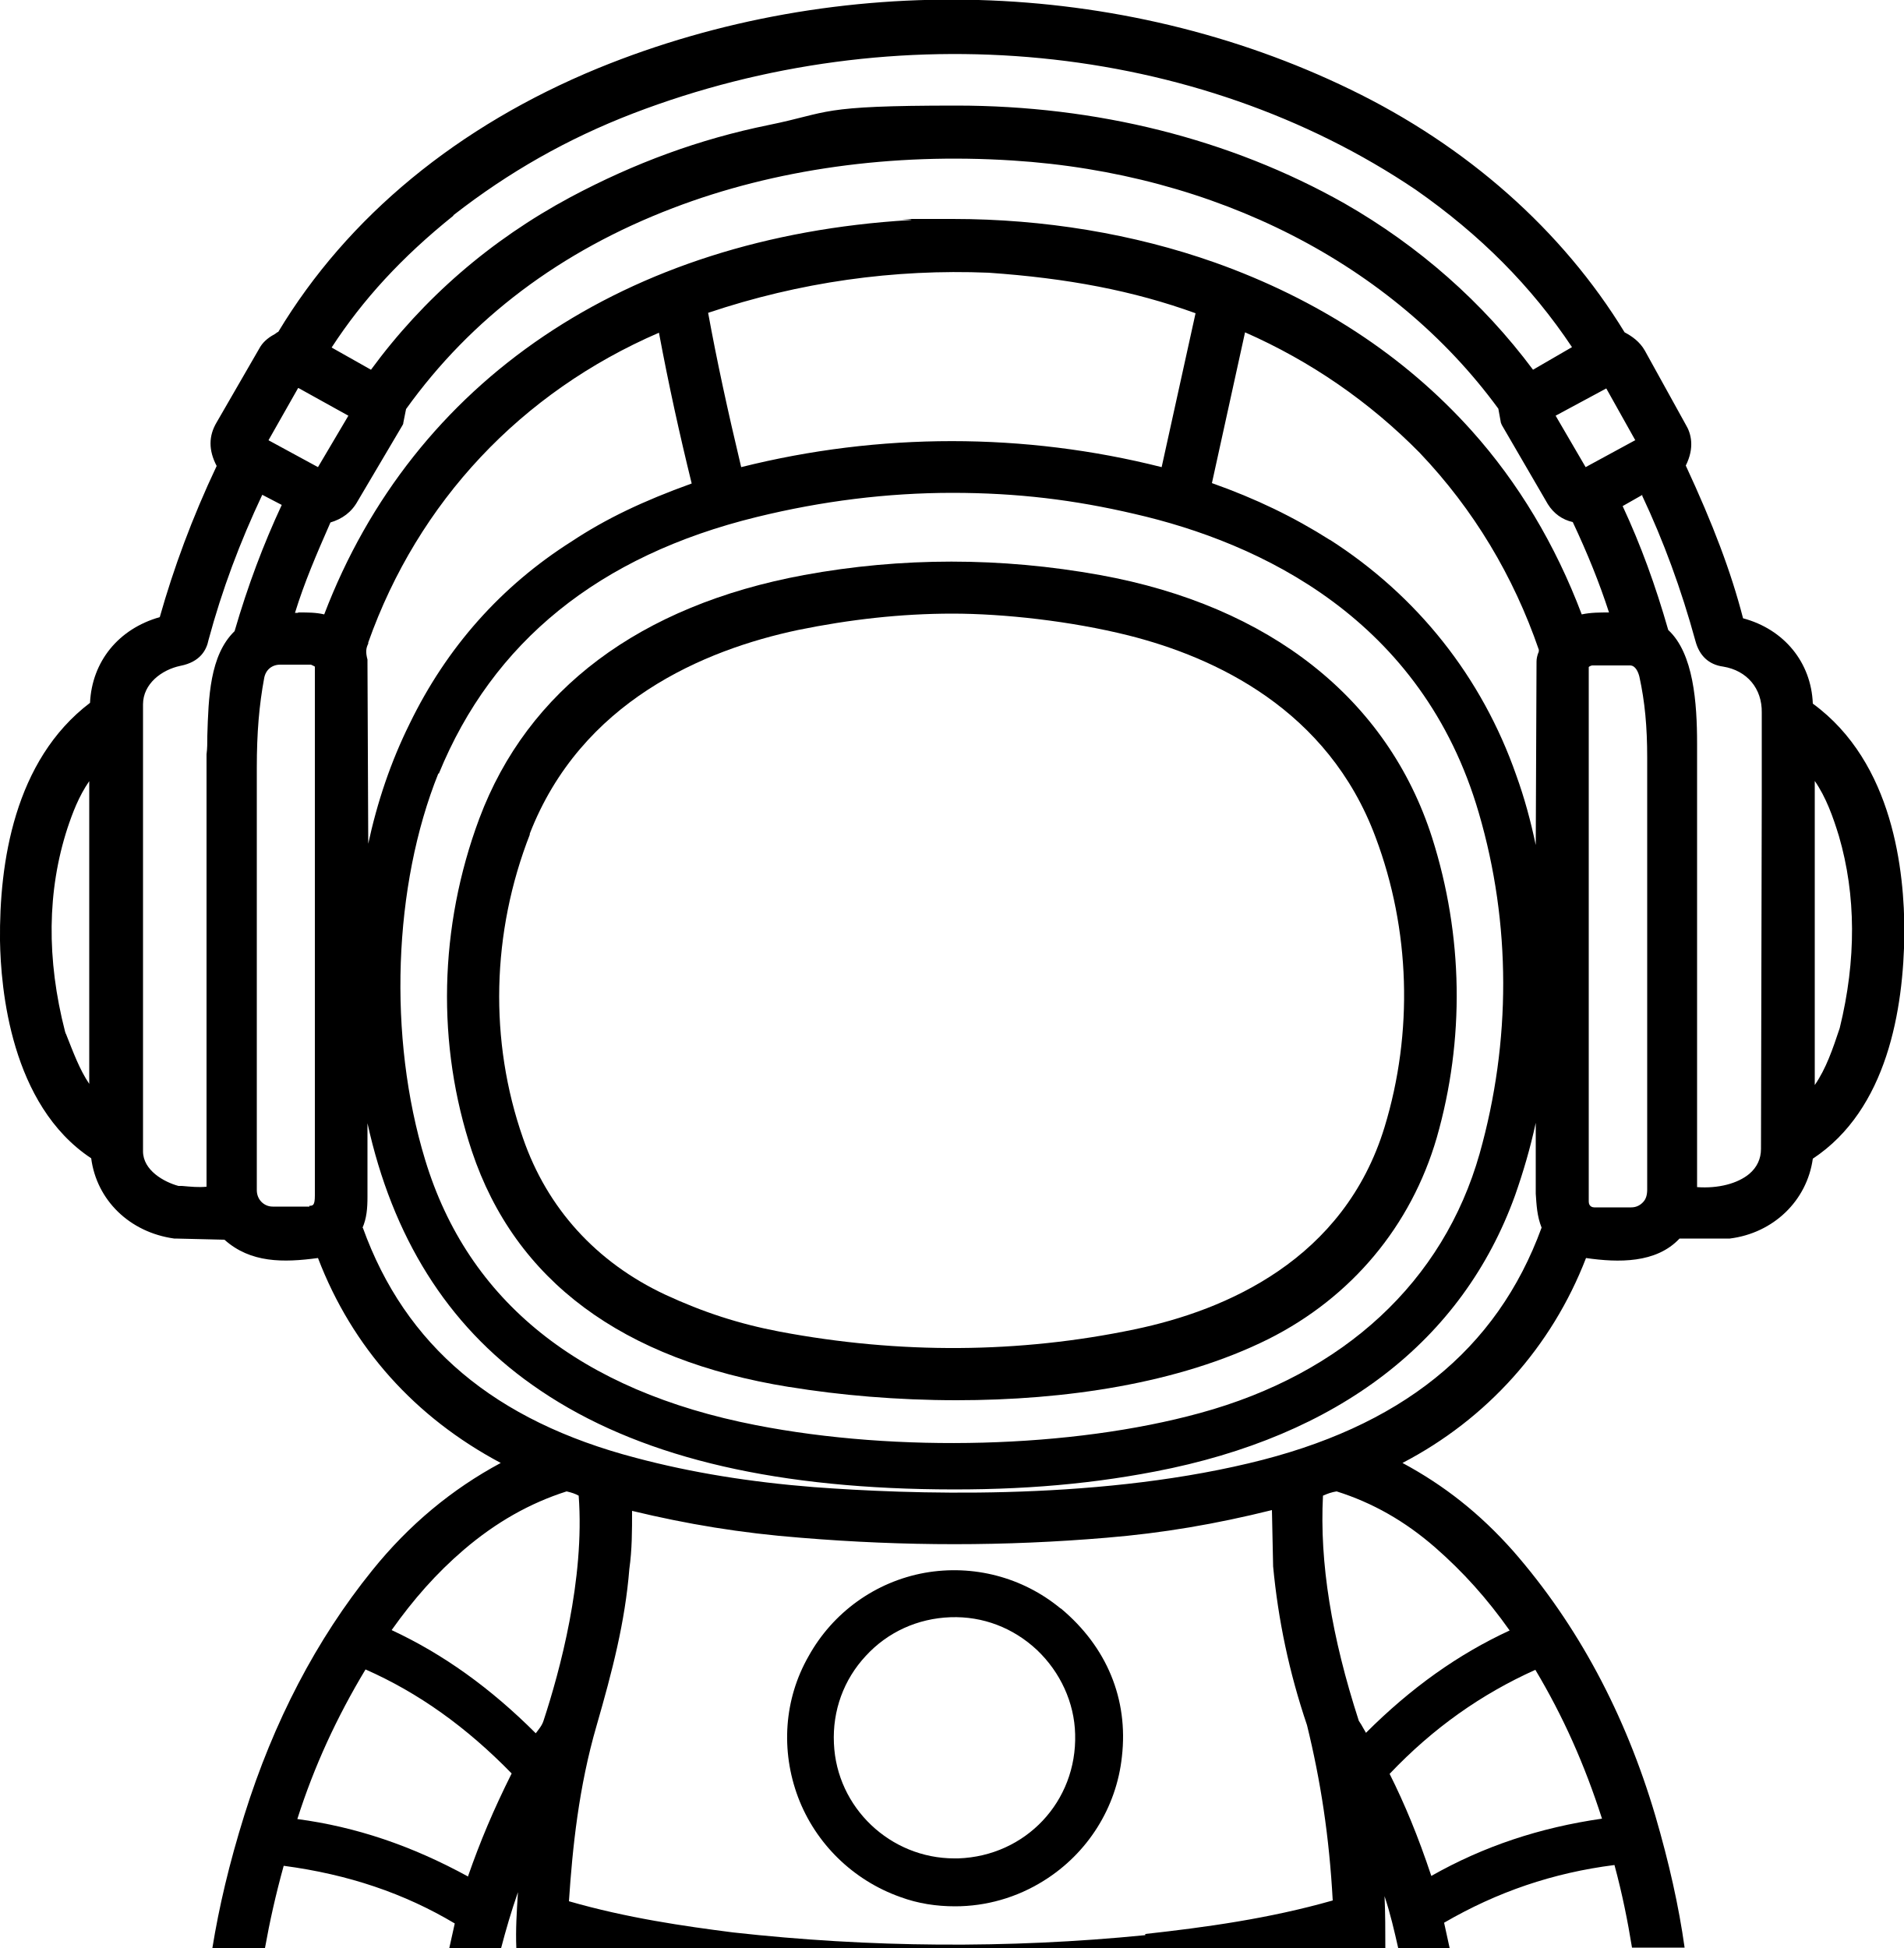
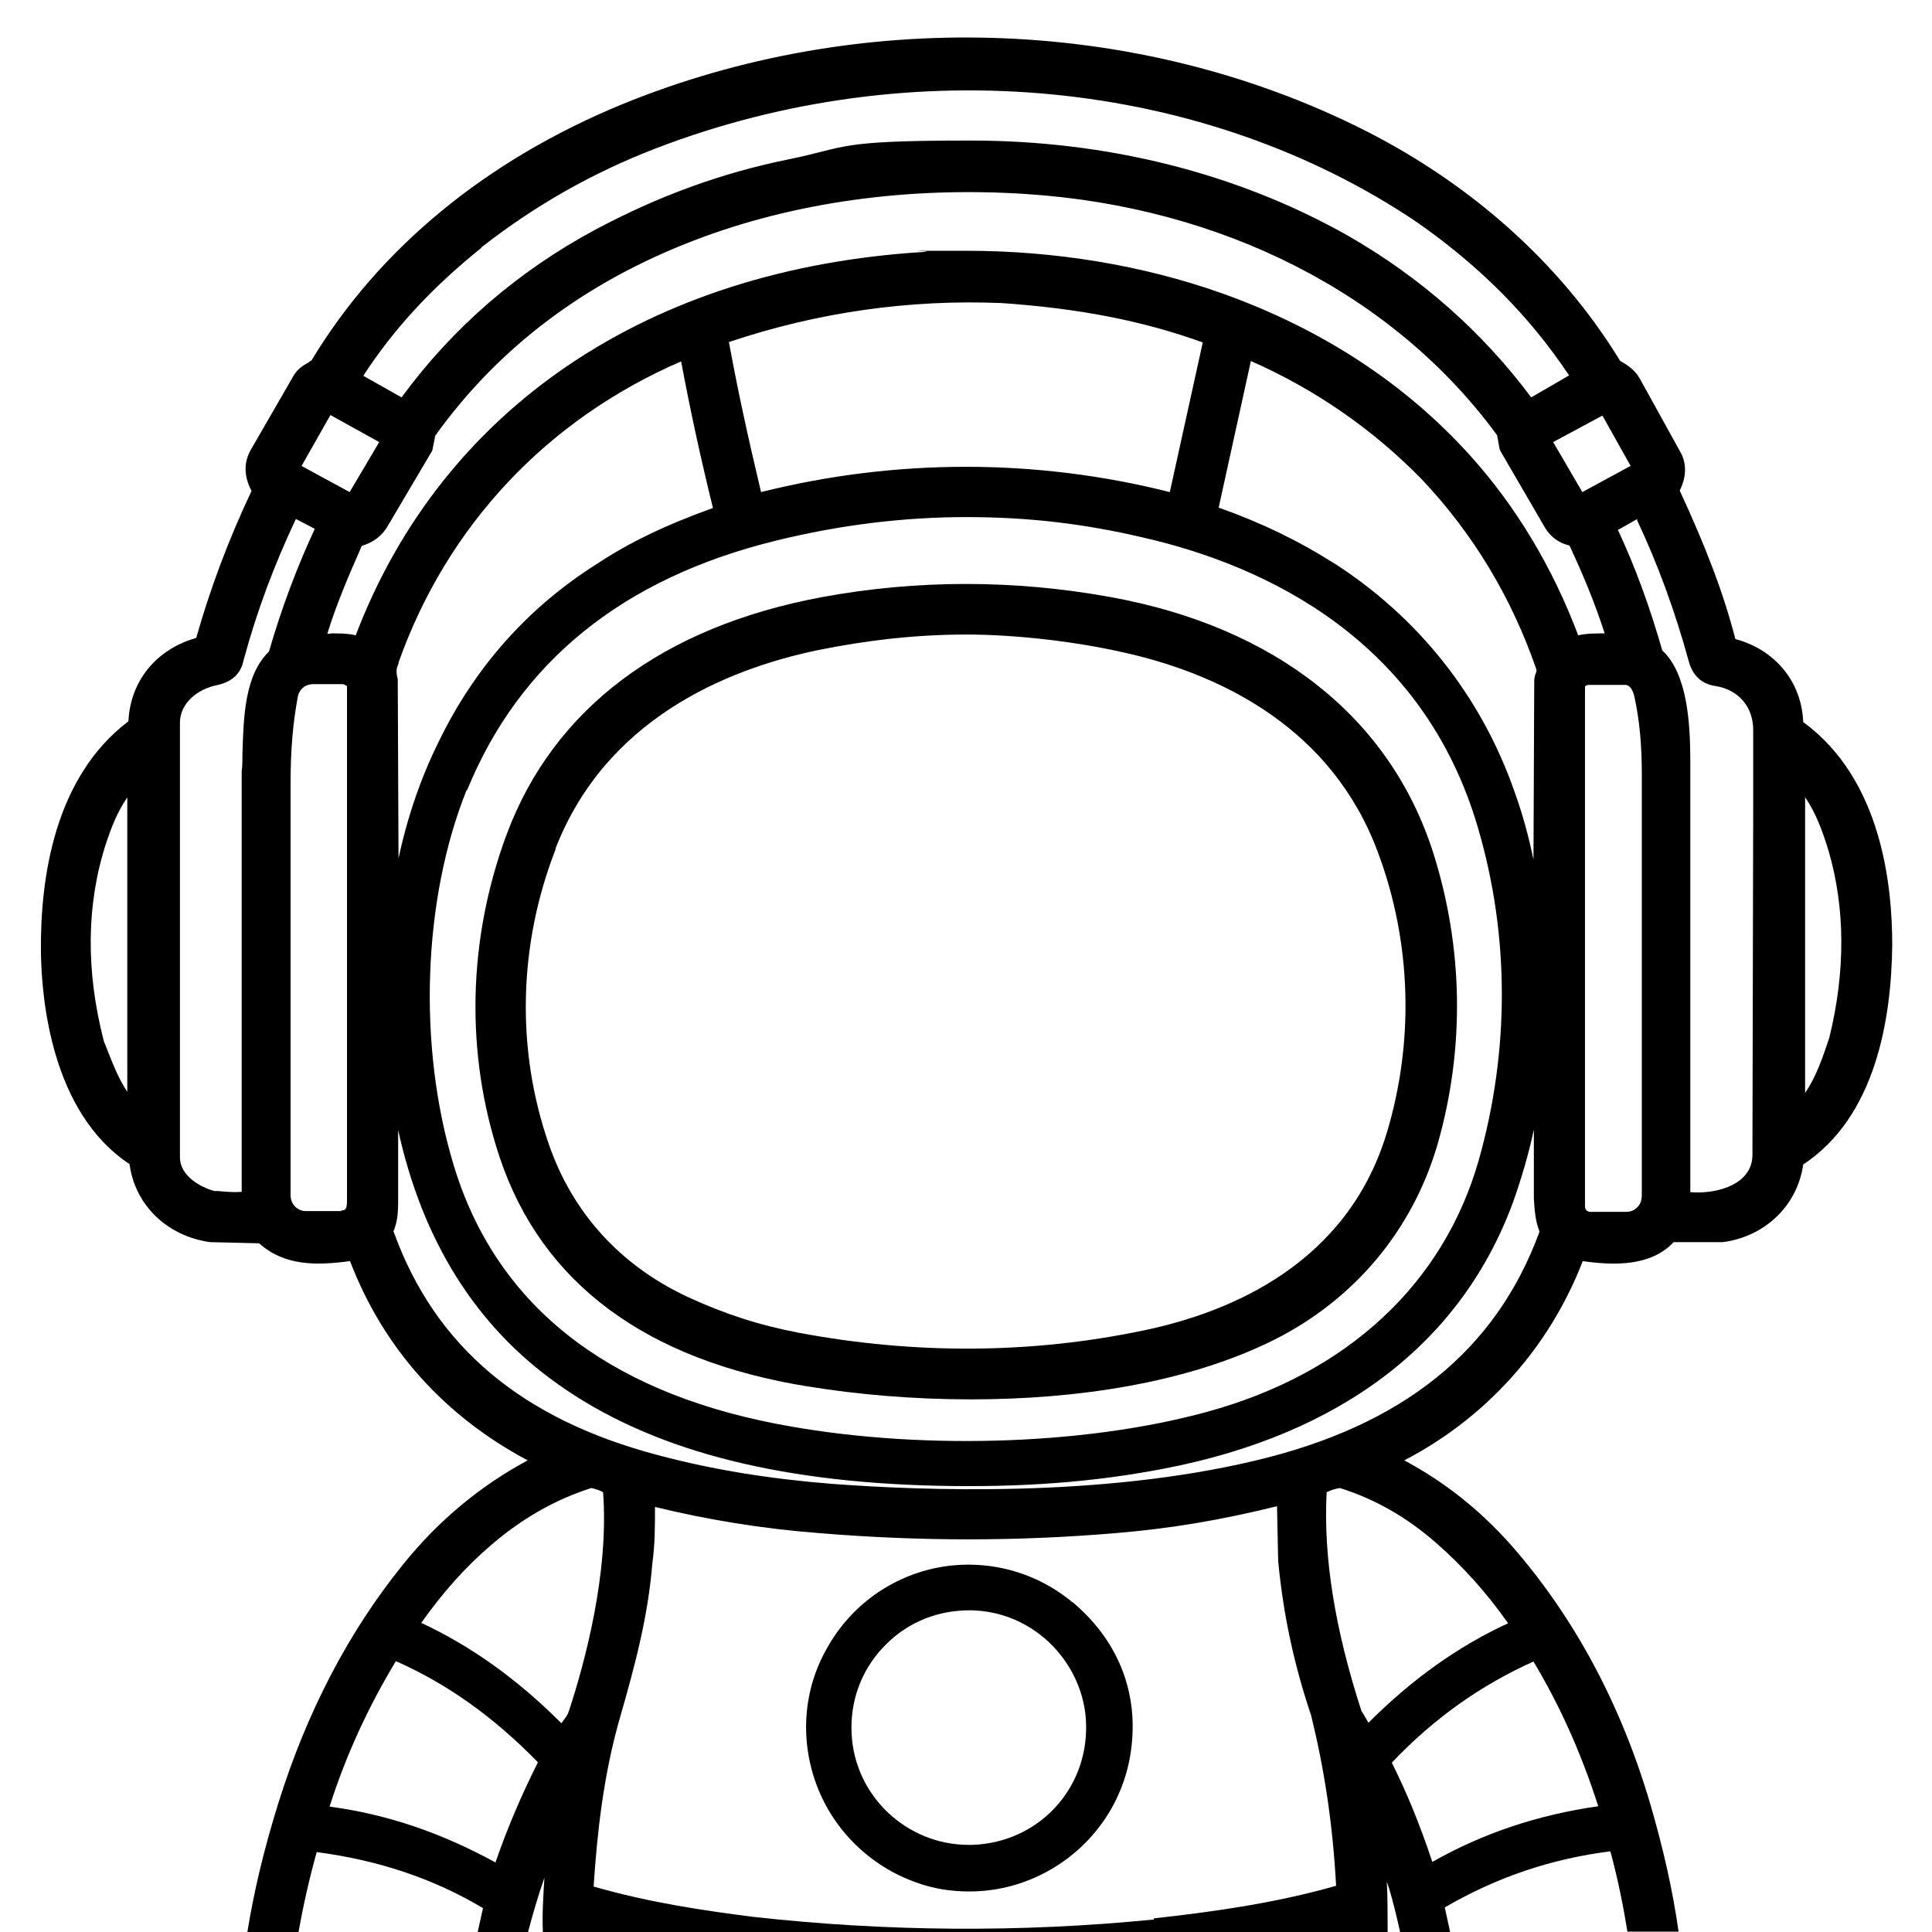
- <svg xmlns="http://www.w3.org/2000/svg" id="Capa_1" version="1.1" viewBox="0 0 488.5 500">
-   <path d="M370.6,493.5c13.6-7.9,27.9-12.8,43.7-14.8,2,7.4,3.4,14.4,4.5,21.2h13.5c-1.5-10.7-4-21.8-7.5-33.8-7.7-26.1-19.9-49-36.5-68-8.6-9.7-17.8-16.9-28.4-22.6,21.7-11.3,38.3-29.8,47.1-52.6,8.3,1.2,18,1.4,24-5h12.9c11.2-1.4,19.8-9.7,21.3-20.5,19.1-12.6,23.3-38.3,23.5-58,0-15.5-2.7-43.6-23.5-58.8-.4-10.6-7.4-19.1-17.9-21.9-3.1-12-7.7-24.1-14.7-39.2,2.3-4.6,1.4-8.2,0-10.5l-10.5-19c-1.3-2.3-3.3-3.7-5.2-4.7-16-26.2-40.4-47.8-70.3-62.3-59-28.7-131.2-30.8-193.1-5.5-36,14.8-64.3,38.1-82.1,67.7-.2,0-.5.3-.8.5-1.3.7-2.8,1.7-3.8,3.3l-11.2,19.4c-2.1,3.5-2.1,7.2,0,11.2-6.3,13.3-11.1,26.4-14.6,38.8-10.6,3-17.4,11.4-17.9,22C3.6,195.2-.2,221.6,0,241.4c.2,12.3,2.7,42.2,23.4,55.9,1.4,10.7,9.8,19,21.3,20.6h.3l12.6.3c6.7,6,15.1,5.9,24,4.7,8.8,23,24.9,40.9,46.9,52.6-12.5,6.7-23.6,15.9-33,27.6-14.3,17.7-25.3,38.8-32.8,62.8-3.9,12.5-6.5,23.6-8.2,34.1h13.5c1.2-6.7,2.7-13.5,4.8-21.1,16.6,2.2,31,7.1,43.9,14.8l-1.4,6.3h13.3c1.2-4.6,2.6-9.4,4.3-14.3v.2c-.3,4.8-.6,9.4-.4,14.1h223c0-4.4,0-8.8-.2-13.3,1.5,4.5,2.5,8.9,3.5,13.3h13.2l-1.4-6.4ZM465.6,200.3c3,4.3,4.8,9.4,6.3,14.3,4.4,15.1,4.5,31.8.2,49.3h0c-1.8,5.4-3.5,10.4-6.4,14.6v-78.1ZM16.9,265.4l-.2-.6c-4.8-18.6-4.6-36.2.6-52.2,1.3-3.9,2.9-8.2,5.6-12.1v77.7c-2.5-3.7-4.1-8.1-6-12.9h0ZM421.5,308.7c-.8.8-1.8,1.2-2.9,1.2h-9.5c-.4,0-1.4-.2-1.4-1.5v-137.2c.2-.2.7-.4.9-.4h9.7c1.4,0,2.1,1.7,2.4,2.9,1.4,6.4,2,12.8,2,20.8v110.8c0,1.4-.3,2.5-1.1,3.3h0ZM421.4,127.2c5.5,11.7,10,23.9,13.7,37.4,1,3.7,3.4,6,7.1,6.5,6.1,1,10,5.6,9.9,11.8v20.9l-.2,91.1c0,2.5-1,4.7-3,6.4-3,2.5-8,3.8-13.4,3.4v-113.8c0-10.5-.9-23.2-7.4-29.2-3.3-11.5-7-21.7-11.7-31.8l5.1-2.9h0ZM419.6,113l-12.7,6.9-7.7-13.2,13-7,7.5,13.4h0ZM116.4,55.2c14.1-11,29.2-19.6,46.1-26.1,67.5-25.9,144.5-18.4,200.8,19.6,16.6,11.6,29.7,24.8,40.1,40.4l-10,5.8c-12.9-17.3-29.2-31.7-48.4-42.7h0c-29.4-16.6-63.7-25.1-99.6-25.1s-32,1.7-48.2,5c-17.7,3.6-34.3,9.7-50.8,18.5-20.5,11-37.7,25.9-51.2,44.3l-10.1-5.7c8-12.3,18-23.2,31.2-33.8h0ZM76.6,99.6l12.8,7.1-7.8,13.2-12.7-6.9,7.6-13.4h0ZM53.2,189.1c0,1.6,0,3-.2,4.5h0v111c-2.1.2-4,0-6.3-.2h-.9c-3.7-1-9.1-4-9.1-8.9v-114.7c0-5.3,4.8-8.9,9.6-9.9,5.1-1,6.7-4.1,7.2-6.6,3.5-13,8.1-25.2,13.8-37.3l5,2.6c-4.7,10.1-8.7,20.7-12.1,32.4-6.4,6.2-6.7,17.1-7,26.9v.2ZM79.4,309.7h-9.4c-1.1,0-2.1-.4-2.9-1.2-.8-.8-1.2-1.9-1.2-3v-108.4c0-9.1.6-16.1,1.9-23.1.4-2.1,2-3.4,4.1-3.4s0,0,0,0h7.9c.4.2.9.4,1,.5v135.7c0,2.7-.5,2.7-1.6,2.7h.2ZM76.5,157.3h-.8c2.4-7.8,5.5-15,9.1-23.2,3-.9,5.4-2.6,7-5.5l11.4-19.3c.2-.3.3-.5.3-.8l.7-3.5c16.7-23.3,39.7-40.6,68.5-51.6,26.1-10,56.2-14.2,87.2-12.2,52,3.3,97.4,26.5,124.6,63.7l.6,3.3c0,.3.2.6.3.9l11.8,20.3c1.5,2.4,3.7,4,6.4,4.6,3.8,8.1,6.8,15.5,9.3,23.2h0c-2.3,0-4.7,0-7,.5-6.8-18-16.3-33.8-28.2-47.1-17.3-19.3-39.5-33.8-65.9-43.2-20.9-7.4-44-11.2-67.3-11.2s-7.4,0-11.2.3c-72.7,4.4-127.2,41.2-150.1,101.2-2.1-.5-4.2-.5-6.4-.5h-.3ZM112.6,198.6c13.8-33.8,41.1-56,81.6-65.9,16.7-4.1,33.5-6.2,50.2-6.2s31.3,1.8,46.7,5.4c32.3,7.4,73.9,26.9,88.4,76.8,8.3,28.4,8.3,58.6.2,87.4-9.3,32.8-34.8,56.5-71.8,66.6-32.8,9-77.6,10.2-113.9,3.1-45.2-8.8-73.9-31.8-84.9-68.1-9.6-31.5-8.2-70.4,3.4-99.2h0ZM94.5,216.9l-.2-46.9v-.7c-.5-1.9-.4-2.9.2-4.1,0,0,0-.2,0-.3,12.8-36.1,39.2-64.2,74.6-79.5,2.5,13.4,5.3,26.1,8.4,38.7-12.5,4.5-22.1,9.1-30.7,14.8-18.2,11.5-32.2,27.3-41.7,46.9-4.8,9.7-8.3,20-10.7,31.2h0ZM181.7,80.3c23.5-7.9,47.7-11.3,72-10.3,20.2,1.4,37.1,4.6,53.1,10.4l-8.7,39.5c-35.2-8.9-72.4-8.9-107.9,0-3.5-14.7-6.2-27.1-8.5-39.7h0ZM341.3,138.6c-9.3-5.9-19-10.6-30.3-14.6l8.5-38.7c16.8,7.4,31.9,17.8,44.8,30.9,13.9,14.6,24.1,31.7,30.6,50.6,0,.2,0,.6-.2.9-.2.6-.4,1.3-.4,2.1l-.2,47.1c-1.3-6.2-2.9-12.1-5-17.9-8.8-25.2-25.4-46.1-47.9-60.5h0ZM93,315.2c1.1-2.5,1.3-5.1,1.3-8v-18.9c6.4,29.1,20.4,51.7,42.2,67.1,23.9,17,56.7,25.8,100,26.8,22.2.5,41.2-.9,59.9-4.5,47-9,78.9-33.5,92.4-70.9,2.1-6,3.9-12.1,5.3-18.6v18.2c.2,2.8.3,5.7,1.5,8.7-11.5,31.5-36.2,51.3-75.2,60.5-40.8,9.7-87.5,7.9-111.6,6.1-16.3-1.3-31.3-3.7-45.6-7.5-36.3-9.5-59.2-28.8-70.1-59.1h0ZM120.2,481.7c-14.6-8-28.9-12.8-43.9-14.8,4.3-13.5,10.1-26.1,17.5-38.4,13.6,6,25.9,14.8,37.5,26.7-4.7,9.4-8.1,17.5-11.2,26.4h0ZM137.5,444.9c-11.6-11.6-23.7-20.3-37-26.5,5.6-7.9,11.5-14.6,18.5-20.6,8.3-7.1,17-12,26.4-15,1.3.3,2.2.6,3.1,1.1,1.6,21.5-4.9,45.2-9,57.7-.4,1.3-1.2,2.2-2.1,3.4h0ZM293.9,496.7c-35.2,3.5-70.8,3.2-105.8-.7-12.5-1.6-27.2-3.7-42.1-8,.9-13.6,2.5-29.3,7.1-45.1,4-13.9,7.3-26.5,8.4-40.2.7-5,.7-9.7.7-14.9,14.1,3.4,27.9,5.7,43.3,6.9,26.7,2.2,52.3,2.2,78.4,0,14.5-1.2,28-3.5,42.5-7.1l.3,14.2v.2c1.3,13.8,4.1,27.2,8.7,40.8,3.5,14.3,5.7,28.5,6.6,45-16.5,4.7-32.8,6.9-48.1,8.6v.3ZM350.5,444.7c-.2-.4-.5-.8-.7-1.2-.3-.6-.7-1.2-1.1-1.8-7-21.6-10.1-40.6-9.2-57.8,1.1-.5,2.2-.9,3.5-1.1,9.2,2.9,17.5,7.6,25.3,14.4,7.2,6.3,13.3,13.1,19.1,21.3-13.2,6.1-25.3,14.7-36.9,26.3v-.2ZM356.6,455.3c11.2-11.8,23.6-20.5,37.4-26.7,7.1,11.9,12.6,24.2,17.1,38.2-16,2.3-30.4,7.1-43.8,14.7-3.4-10.2-6.8-18.4-10.7-26.2h0Z" />
-   <path d="M202.6,356c12.8,2.1,27.6,3.4,42.9,3.4,27.6,0,56.9-4.2,80-15.7,21.3-10.7,36.6-29,43.2-51.7,7.2-25.2,6.8-51.8-1.2-77-11.4-35.6-41.6-59.5-85.2-67.4-25.4-4.6-51-4.6-76,0-42.1,7.8-70.9,29.4-83.3,62.5-10.4,27.9-11,58.1-1.9,85.4,11.1,33.2,38.6,53.6,81.4,60.5h0ZM135.9,214.1c13.2-34.1,44.8-47.3,68.9-52.4,13.2-2.7,26.4-4.2,39.6-4.2s30.4,1.9,45.2,5.6c22.2,5.6,51.2,19,63.4,51.8,8.9,23.7,9.7,50.1,2.3,74.4-10.4,34-40.6,47-64.1,51.9-29.6,6.2-60.3,6.4-91.1.6-10.5-2-19.7-5-29.4-9.5-17.7-8.3-30.3-22.2-36.5-40.2-8.7-24.9-8.1-52.7,1.8-78h0Z" />
-   <path d="M272.1,412.8c-9.7-8-22.4-11.3-34.8-9.1-12.7,2.3-23.6,10.2-29.8,21.4-6.3,11-7.2,24.2-2.7,36.2,4.5,11.9,14.1,21.3,26.2,25.6,4.6,1.7,9.3,2.4,14.1,2.4,7.9,0,15.8-2.2,22.8-6.6,11.2-7,18.6-18.7,20-31.8,1.7-14.8-3.9-28.2-15.6-38h0ZM246,477h-1.1c-16.4,0-30.2-13-30.9-29.5-.4-8.4,2.5-16.4,8.2-22.5,5.6-6.1,13.3-9.6,21.7-9.9,8.3-.3,16.1,2.7,22.2,8.4,6,5.7,9.6,13.5,9.8,21.6.5,17.3-12.7,31.3-30,31.9h0Z" />
+ <svg xmlns="http://www.w3.org/2000/svg" id="Capa_1" version="1.1" viewBox="0 0 510 510">
+   <path d="M381.4,503.5c13.6-7.9,27.9-12.8,43.7-14.8,2,7.4,3.4,14.4,4.5,21.2h13.5c-1.5-10.7-4-21.8-7.5-33.8-7.7-26.1-19.9-49-36.5-68-8.6-9.7-17.8-16.9-28.4-22.6,21.7-11.3,38.3-29.8,47.1-52.6,8.3,1.2,18,1.4,24-5h12.9c11.2-1.4,19.8-9.7,21.3-20.5,19.1-12.6,23.3-38.3,23.5-58,0-15.5-2.7-43.6-23.5-58.8-.4-10.6-7.4-19.1-17.9-21.9-3.1-12-7.7-24.1-14.7-39.2,2.3-4.6,1.4-8.2,0-10.5l-10.5-19c-1.3-2.3-3.3-3.7-5.2-4.7-16-26.2-40.4-47.8-70.3-62.3-59-28.7-131.2-30.8-193.1-5.5-36,14.8-64.3,38.1-82.1,67.7-.2,0-.5.3-.8.5-1.3.7-2.8,1.7-3.8,3.3l-11.2,19.4c-2.1,3.5-2.1,7.2,0,11.2-6.3,13.3-11.1,26.4-14.6,38.8-10.6,3-17.4,11.4-17.9,22-19.5,14.8-23.3,41.2-23.1,61,.2,12.3,2.7,42.2,23.4,55.9,1.4,10.7,9.8,19,21.3,20.6h.3l12.6.3c6.7,6,15.1,5.9,24,4.7,8.8,23,24.9,40.9,46.9,52.6-12.5,6.7-23.6,15.9-33,27.6-14.3,17.7-25.3,38.8-32.8,62.8-3.9,12.5-6.5,23.6-8.2,34.1h13.5c1.2-6.7,2.7-13.5,4.8-21.1,16.6,2.2,31,7.1,43.9,14.8l-1.4,6.3h13.3c1.2-4.6,2.6-9.4,4.3-14.3v.2c-.3,4.8-.6,9.4-.4,14.1h223c0-4.4,0-8.8-.2-13.3,1.5,4.5,2.5,8.9,3.5,13.3h13.2l-1.4-6.4h0ZM476.4,210.3c3,4.3,4.8,9.4,6.3,14.3,4.4,15.1,4.5,31.8.2,49.3h0c-1.8,5.4-3.5,10.4-6.4,14.6v-78.1h-.1ZM27.6,275.4l-.2-.6c-4.8-18.6-4.6-36.2.6-52.2,1.3-3.9,2.9-8.2,5.6-12.1v77.7c-2.5-3.7-4.1-8.1-6-12.9h0ZM432.2,318.7c-.8.8-1.8,1.2-2.9,1.2h-9.5c-.4,0-1.4-.2-1.4-1.5v-137.2c.2-.2.7-.4.9-.4h9.7c1.4,0,2.1,1.7,2.4,2.9,1.4,6.4,2,12.8,2,20.8v110.8c0,1.4-.3,2.5-1.1,3.3h-.1ZM432.1,137.2c5.5,11.7,10,23.9,13.7,37.4,1,3.7,3.4,6,7.1,6.5,6.1,1,10,5.6,9.9,11.8v20.9l-.2,91.1c0,2.5-1,4.7-3,6.4-3,2.5-8,3.8-13.4,3.4v-113.8c0-10.5-.9-23.2-7.4-29.2-3.3-11.5-7-21.7-11.7-31.8l5.1-2.9h0v.2ZM430.4,123l-12.7,6.9-7.7-13.2,13-7,7.5,13.4h0ZM127.2,65.2c14.1-11,29.2-19.6,46.1-26.1,67.5-25.9,144.5-18.4,200.8,19.6,16.6,11.6,29.7,24.8,40.1,40.4l-10,5.8c-12.9-17.3-29.2-31.7-48.4-42.7h0c-29.4-16.6-63.7-25.1-99.6-25.1s-32,1.7-48.2,5c-17.7,3.6-34.3,9.7-50.8,18.5-20.5,11-37.7,25.9-51.2,44.3l-10.1-5.7c8-12.3,18-23.2,31.2-33.8h0v-.2ZM87.3,109.6l12.8,7.1-7.8,13.2-12.7-6.9,7.6-13.4h0ZM64,199.1c0,1.6,0,3-.2,4.5h0v111c-2.1.2-4,0-6.3-.2h-.9c-3.7-1-9.1-4-9.1-8.9v-114.7c0-5.3,4.8-8.9,9.6-9.9,5.1-1,6.7-4.1,7.2-6.6,3.5-13,8.1-25.2,13.8-37.3l5,2.6c-4.7,10.1-8.7,20.7-12.1,32.4-6.4,6.2-6.7,17.1-7,26.9v.2h0ZM90.2,319.7h-9.4c-1.1,0-2.1-.4-2.9-1.2-.8-.8-1.2-1.9-1.2-3v-108.4c0-9.1.6-16.1,1.9-23.1.4-2.1,2-3.4,4.1-3.4s0,0,0,0h7.9c.4.2.9.4,1,.5v135.7c0,2.7-.5,2.7-1.6,2.7h.2v.2ZM87.2,167.3h-.8c2.4-7.8,5.5-15,9.1-23.2,3-.9,5.4-2.6,7-5.5l11.4-19.3c.2-.3.3-.5.3-.8l.7-3.5c16.7-23.3,39.7-40.6,68.5-51.6,26.1-10,56.2-14.2,87.2-12.2,52,3.3,97.4,26.5,124.6,63.7l.6,3.3c0,.3.2.6.3.9l11.8,20.3c1.5,2.4,3.7,4,6.4,4.6,3.8,8.1,6.8,15.5,9.3,23.2h0c-2.3,0-4.7,0-7,.5-6.8-18-16.3-33.8-28.2-47.1-17.3-19.3-39.5-33.8-65.9-43.2-20.9-7.4-44-11.2-67.3-11.2s-7.4,0-11.2.3c-72.7,4.4-127.2,41.2-150.1,101.2-2.1-.5-4.2-.5-6.4-.5h-.3,0ZM123.3,208.6c13.8-33.8,41.1-56,81.6-65.9,16.7-4.1,33.5-6.2,50.2-6.2s31.3,1.8,46.7,5.4c32.3,7.4,73.9,26.9,88.4,76.8,8.3,28.4,8.3,58.6.2,87.4-9.3,32.8-34.8,56.5-71.8,66.6-32.8,9-77.6,10.2-113.9,3.1-45.2-8.8-73.9-31.8-84.9-68.1-9.6-31.5-8.2-70.4,3.4-99.2h0ZM105.2,226.9l-.2-46.9v-.7c-.5-1.9-.4-2.9.2-4.1v-.3c12.8-36.1,39.2-64.2,74.6-79.5,2.5,13.4,5.3,26.1,8.4,38.7-12.5,4.5-22.1,9.1-30.7,14.8-18.2,11.5-32.2,27.3-41.7,46.9-4.8,9.7-8.3,20-10.7,31.2h0ZM192.4,90.3c23.5-7.9,47.7-11.3,72-10.3,20.2,1.4,37.1,4.6,53.1,10.4l-8.7,39.5c-35.2-8.9-72.4-8.9-107.9,0-3.5-14.7-6.2-27.1-8.5-39.7h0ZM352,148.6c-9.3-5.9-19-10.6-30.3-14.6l8.5-38.7c16.8,7.4,31.9,17.8,44.8,30.9,13.9,14.6,24.1,31.7,30.6,50.6,0,.2,0,.6-.2.9-.2.6-.4,1.3-.4,2.1l-.2,47.1c-1.3-6.2-2.9-12.1-5-17.9-8.8-25.2-25.4-46.1-47.9-60.5h.1ZM103.8,325.2c1.1-2.5,1.3-5.1,1.3-8v-18.9c6.4,29.1,20.4,51.7,42.2,67.1,23.9,17,56.7,25.8,100,26.8,22.2.5,41.2-.9,59.9-4.5,47-9,78.9-33.5,92.4-70.9,2.1-6,3.9-12.1,5.3-18.6v18.2c.2,2.8.3,5.7,1.5,8.7-11.5,31.5-36.2,51.3-75.2,60.5-40.8,9.7-87.5,7.9-111.6,6.1-16.3-1.3-31.3-3.7-45.6-7.5-36.3-9.5-59.2-28.8-70.1-59.1h0ZM130.9,491.7c-14.6-8-28.9-12.8-43.9-14.8,4.3-13.5,10.1-26.1,17.5-38.4,13.6,6,25.9,14.8,37.5,26.7-4.7,9.4-8.1,17.5-11.2,26.4h.1ZM148.2,454.9c-11.6-11.6-23.7-20.3-37-26.5,5.6-7.9,11.5-14.6,18.5-20.6,8.3-7.1,17-12,26.4-15,1.3.3,2.2.6,3.1,1.1,1.6,21.5-4.9,45.2-9,57.7-.4,1.3-1.2,2.2-2.1,3.4h.1ZM304.6,506.7c-35.2,3.5-70.8,3.2-105.8-.7-12.5-1.6-27.2-3.7-42.1-8,.9-13.6,2.5-29.3,7.1-45.1,4-13.9,7.3-26.5,8.4-40.2.7-5,.7-9.7.7-14.9,14.1,3.4,27.9,5.7,43.3,6.9,26.7,2.2,52.3,2.2,78.4,0,14.5-1.2,28-3.5,42.5-7.1l.3,14.2v.2c1.3,13.8,4.1,27.2,8.7,40.8,3.5,14.3,5.7,28.5,6.6,45-16.5,4.7-32.8,6.9-48.1,8.6v.3h0ZM361.2,454.7c-.2-.4-.5-.8-.7-1.2-.3-.6-.7-1.2-1.1-1.8-7-21.6-10.1-40.6-9.2-57.8,1.1-.5,2.2-.9,3.5-1.1,9.2,2.9,17.5,7.6,25.3,14.4,7.2,6.3,13.3,13.1,19.1,21.3-13.2,6.1-25.3,14.7-36.9,26.3v-.2h0ZM367.4,465.3c11.2-11.8,23.6-20.5,37.4-26.7,7.1,11.9,12.6,24.2,17.1,38.2-16,2.3-30.4,7.1-43.8,14.7-3.4-10.2-6.8-18.4-10.7-26.2h0Z" />
+   <path d="M213.4,366c12.8,2.1,27.6,3.4,42.9,3.4,27.6,0,56.9-4.2,80-15.7,21.3-10.7,36.6-29,43.2-51.7,7.2-25.2,6.8-51.8-1.2-77-11.4-35.6-41.6-59.5-85.2-67.4-25.4-4.6-51-4.6-76,0-42.1,7.8-70.9,29.4-83.3,62.5-10.4,27.9-11,58.1-1.9,85.4,11.1,33.2,38.6,53.6,81.4,60.5h.1ZM146.6,224.1c13.2-34.1,44.8-47.3,68.9-52.4,13.2-2.7,26.4-4.2,39.6-4.2s30.4,1.9,45.2,5.6c22.2,5.6,51.2,19,63.4,51.8,8.9,23.7,9.7,50.1,2.3,74.4-10.4,34-40.6,47-64.1,51.9-29.6,6.2-60.3,6.4-91.1.6-10.5-2-19.7-5-29.4-9.5-17.7-8.3-30.3-22.2-36.5-40.2-8.7-24.9-8.1-52.7,1.8-78h0Z" />
+   <path d="M282.9,422.8c-9.7-8-22.4-11.3-34.8-9.1-12.7,2.3-23.6,10.2-29.8,21.4-6.3,11-7.2,24.2-2.7,36.2,4.5,11.9,14.1,21.3,26.2,25.6,4.6,1.7,9.3,2.4,14.1,2.4,7.9,0,15.8-2.2,22.8-6.6,11.2-7,18.6-18.7,20-31.8,1.7-14.8-3.9-28.2-15.6-38h-.2ZM256.8,487h-1.1c-16.4,0-30.2-13-30.9-29.5-.4-8.4,2.5-16.4,8.2-22.5,5.6-6.1,13.3-9.6,21.7-9.9,8.3-.3,16.1,2.7,22.2,8.4,6,5.7,9.6,13.5,9.8,21.6.5,17.3-12.7,31.3-30,31.9h.1Z" />
</svg>
